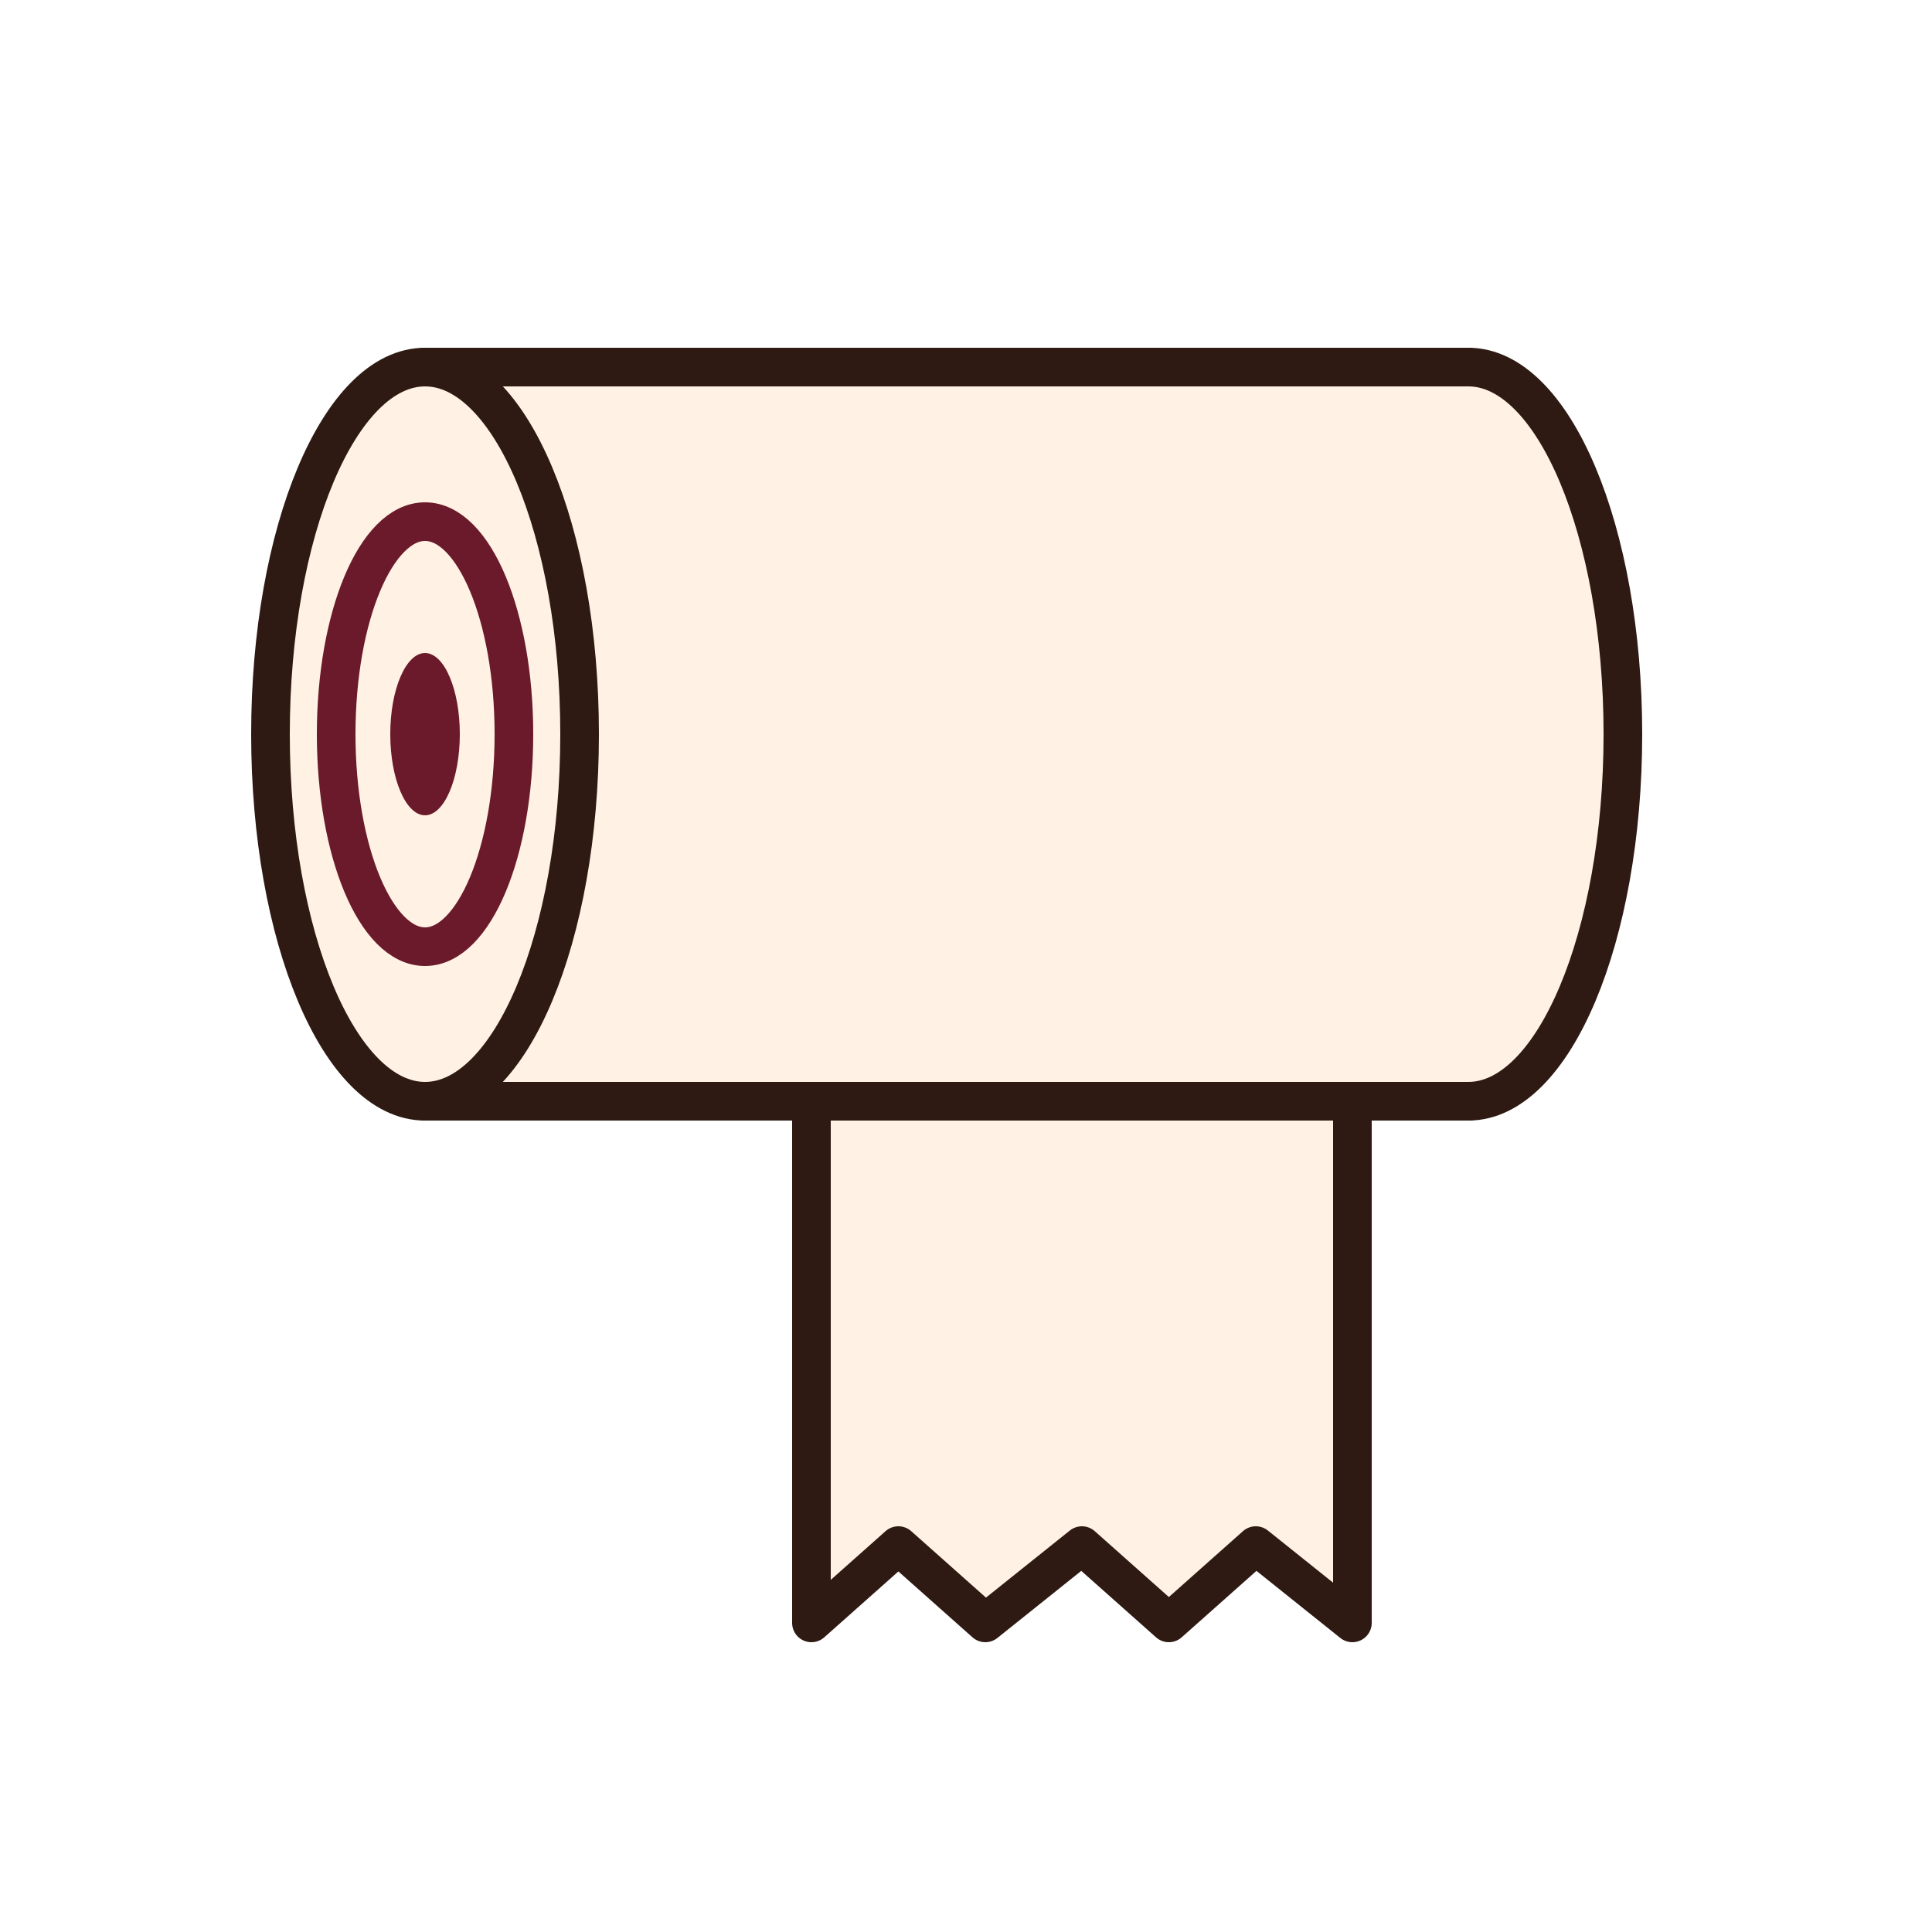
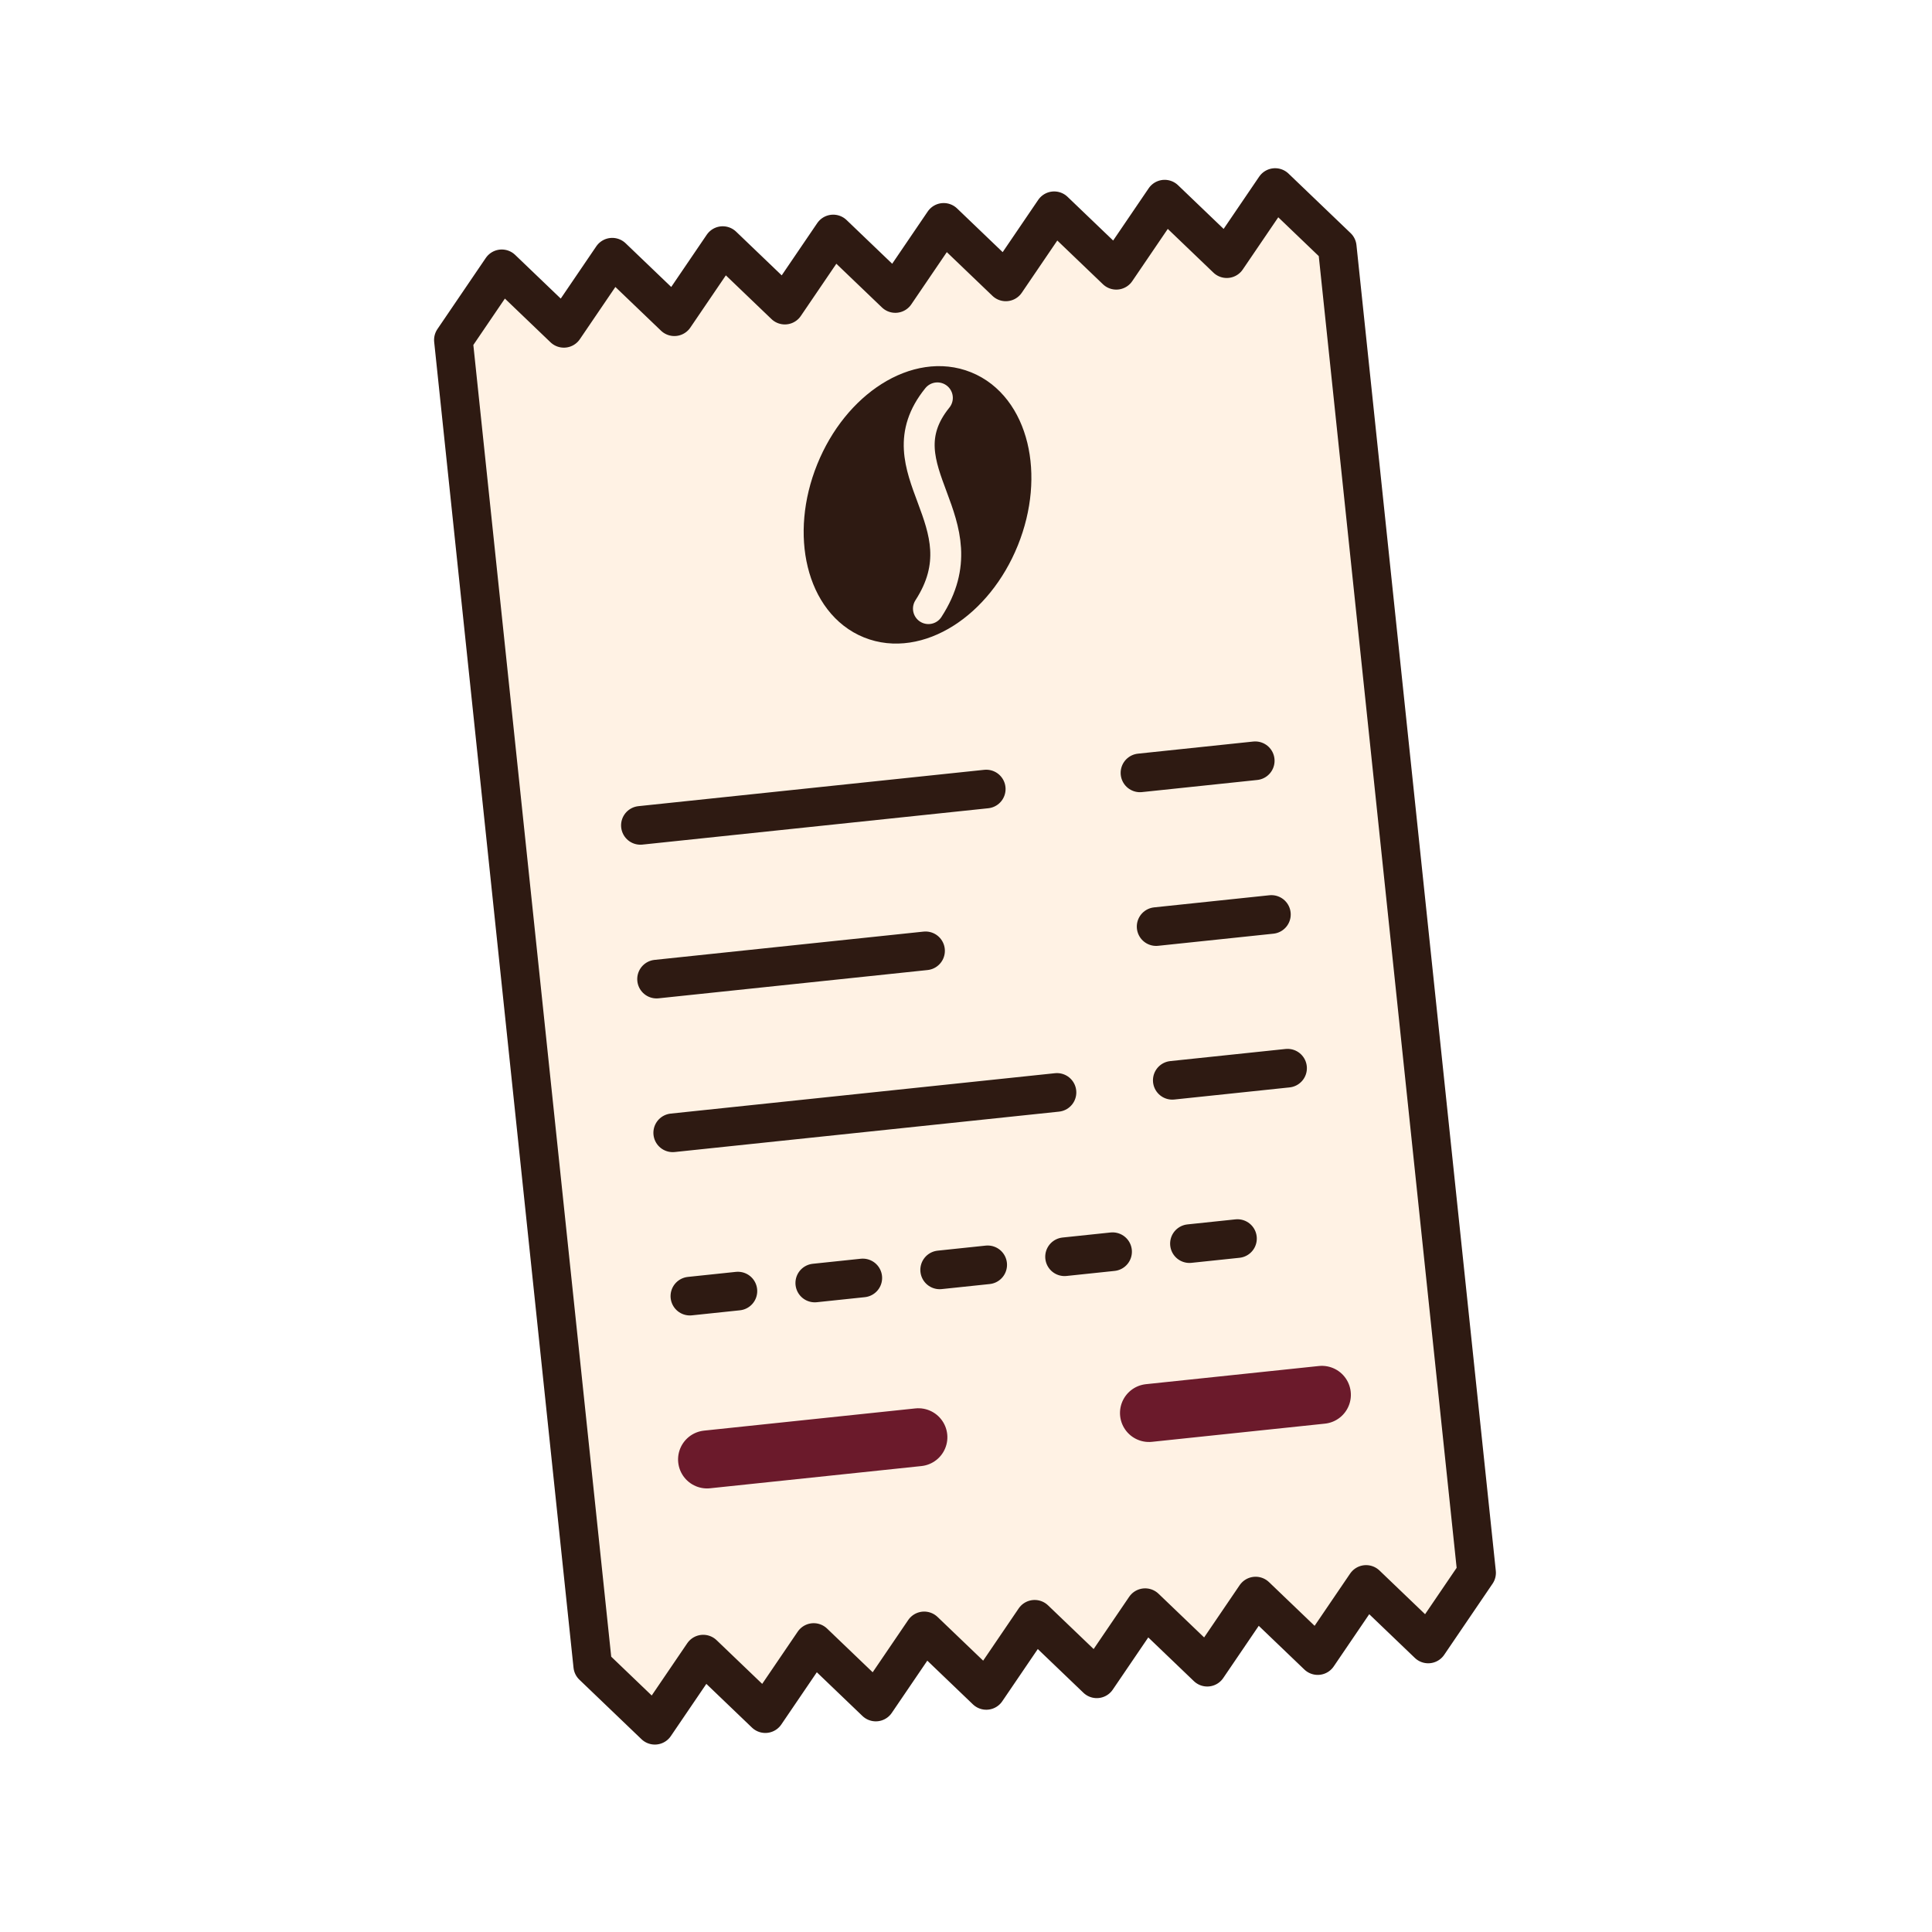
<svg xmlns="http://www.w3.org/2000/svg" viewBox="0 0 100 100" width="96" height="96" aria-hidden="true" focusable="false">
  <g stroke="#2E1A12" stroke-width="2" stroke-linecap="round" stroke-linejoin="round">
-     <ellipse cx="76" cy="38" rx="8" ry="19" fill="#FFF2E4" />
-     <path fill="#FFF2E4" d="M42 52h28v32l-5-4-4.5 4-4.5-4-5 4-4.5-4-4.5 4z" />
-     <path fill="#FFF2E4" stroke="none" d="M22 19h54v38H22z" />
-     <path fill="none" d="M22 19h54M22 57h54" />
-     <ellipse cx="22" cy="38" rx="8" ry="19" fill="#FFF2E4" />
-     <ellipse cx="22" cy="38" rx="4.6" ry="11" fill="none" stroke="#6B1A2B" />
-     <ellipse cx="22" cy="38" rx="1.8" ry="4.2" fill="#6B1A2B" stroke="none" />
+     <g transform="rotate(-6 50 50)">
+       <path fill="#FFF2E4" d="M27 15l2.875-3.4 2.875 3.4 2.875-3.4 2.875 3.4 2.875-3.4 2.875 3.4 2.875-3.4 2.875 3.4 2.875-3.4 2.875 3.4 2.875-3.4 2.875 3.4 2.875-3.4 2.875 3.4 2.875-3.4 2.875 3.4V84l-2.875 3.4-2.875-3.4-2.875 3.4-2.875-3.4-2.875 3.4-2.875-3.4-2.875 3.4-2.875-3.4-2.875 3.4-2.875-3.4-2.875 3.4-2.875-3.4-2.875 3.4-2.875-3.4-2.875 3.4-2.875-3.4z" />
+       <ellipse cx="50" cy="26" rx="4.6" ry="6.4" fill="#2E1A12" transform="rotate(28 50 26)" />
+       <path fill="none" stroke="#FFF2E4" stroke-width="1.6" d="M51.6 20.6c-3.4 3.4 1.8 6.6-1.6 10.8" />
+       <path fill="none" d="M34 41h18M60 41h6M34 49h14M60 49h6M34 57h20M60 57h6" />
+       <path fill="none" stroke-dasharray="2.5 4" d="M34 65.5h32" />
+       <path fill="none" stroke="#6B1A2B" stroke-width="3" d="M34 74h11M57 74h9" />
+     </g>
  </g>
</svg>
